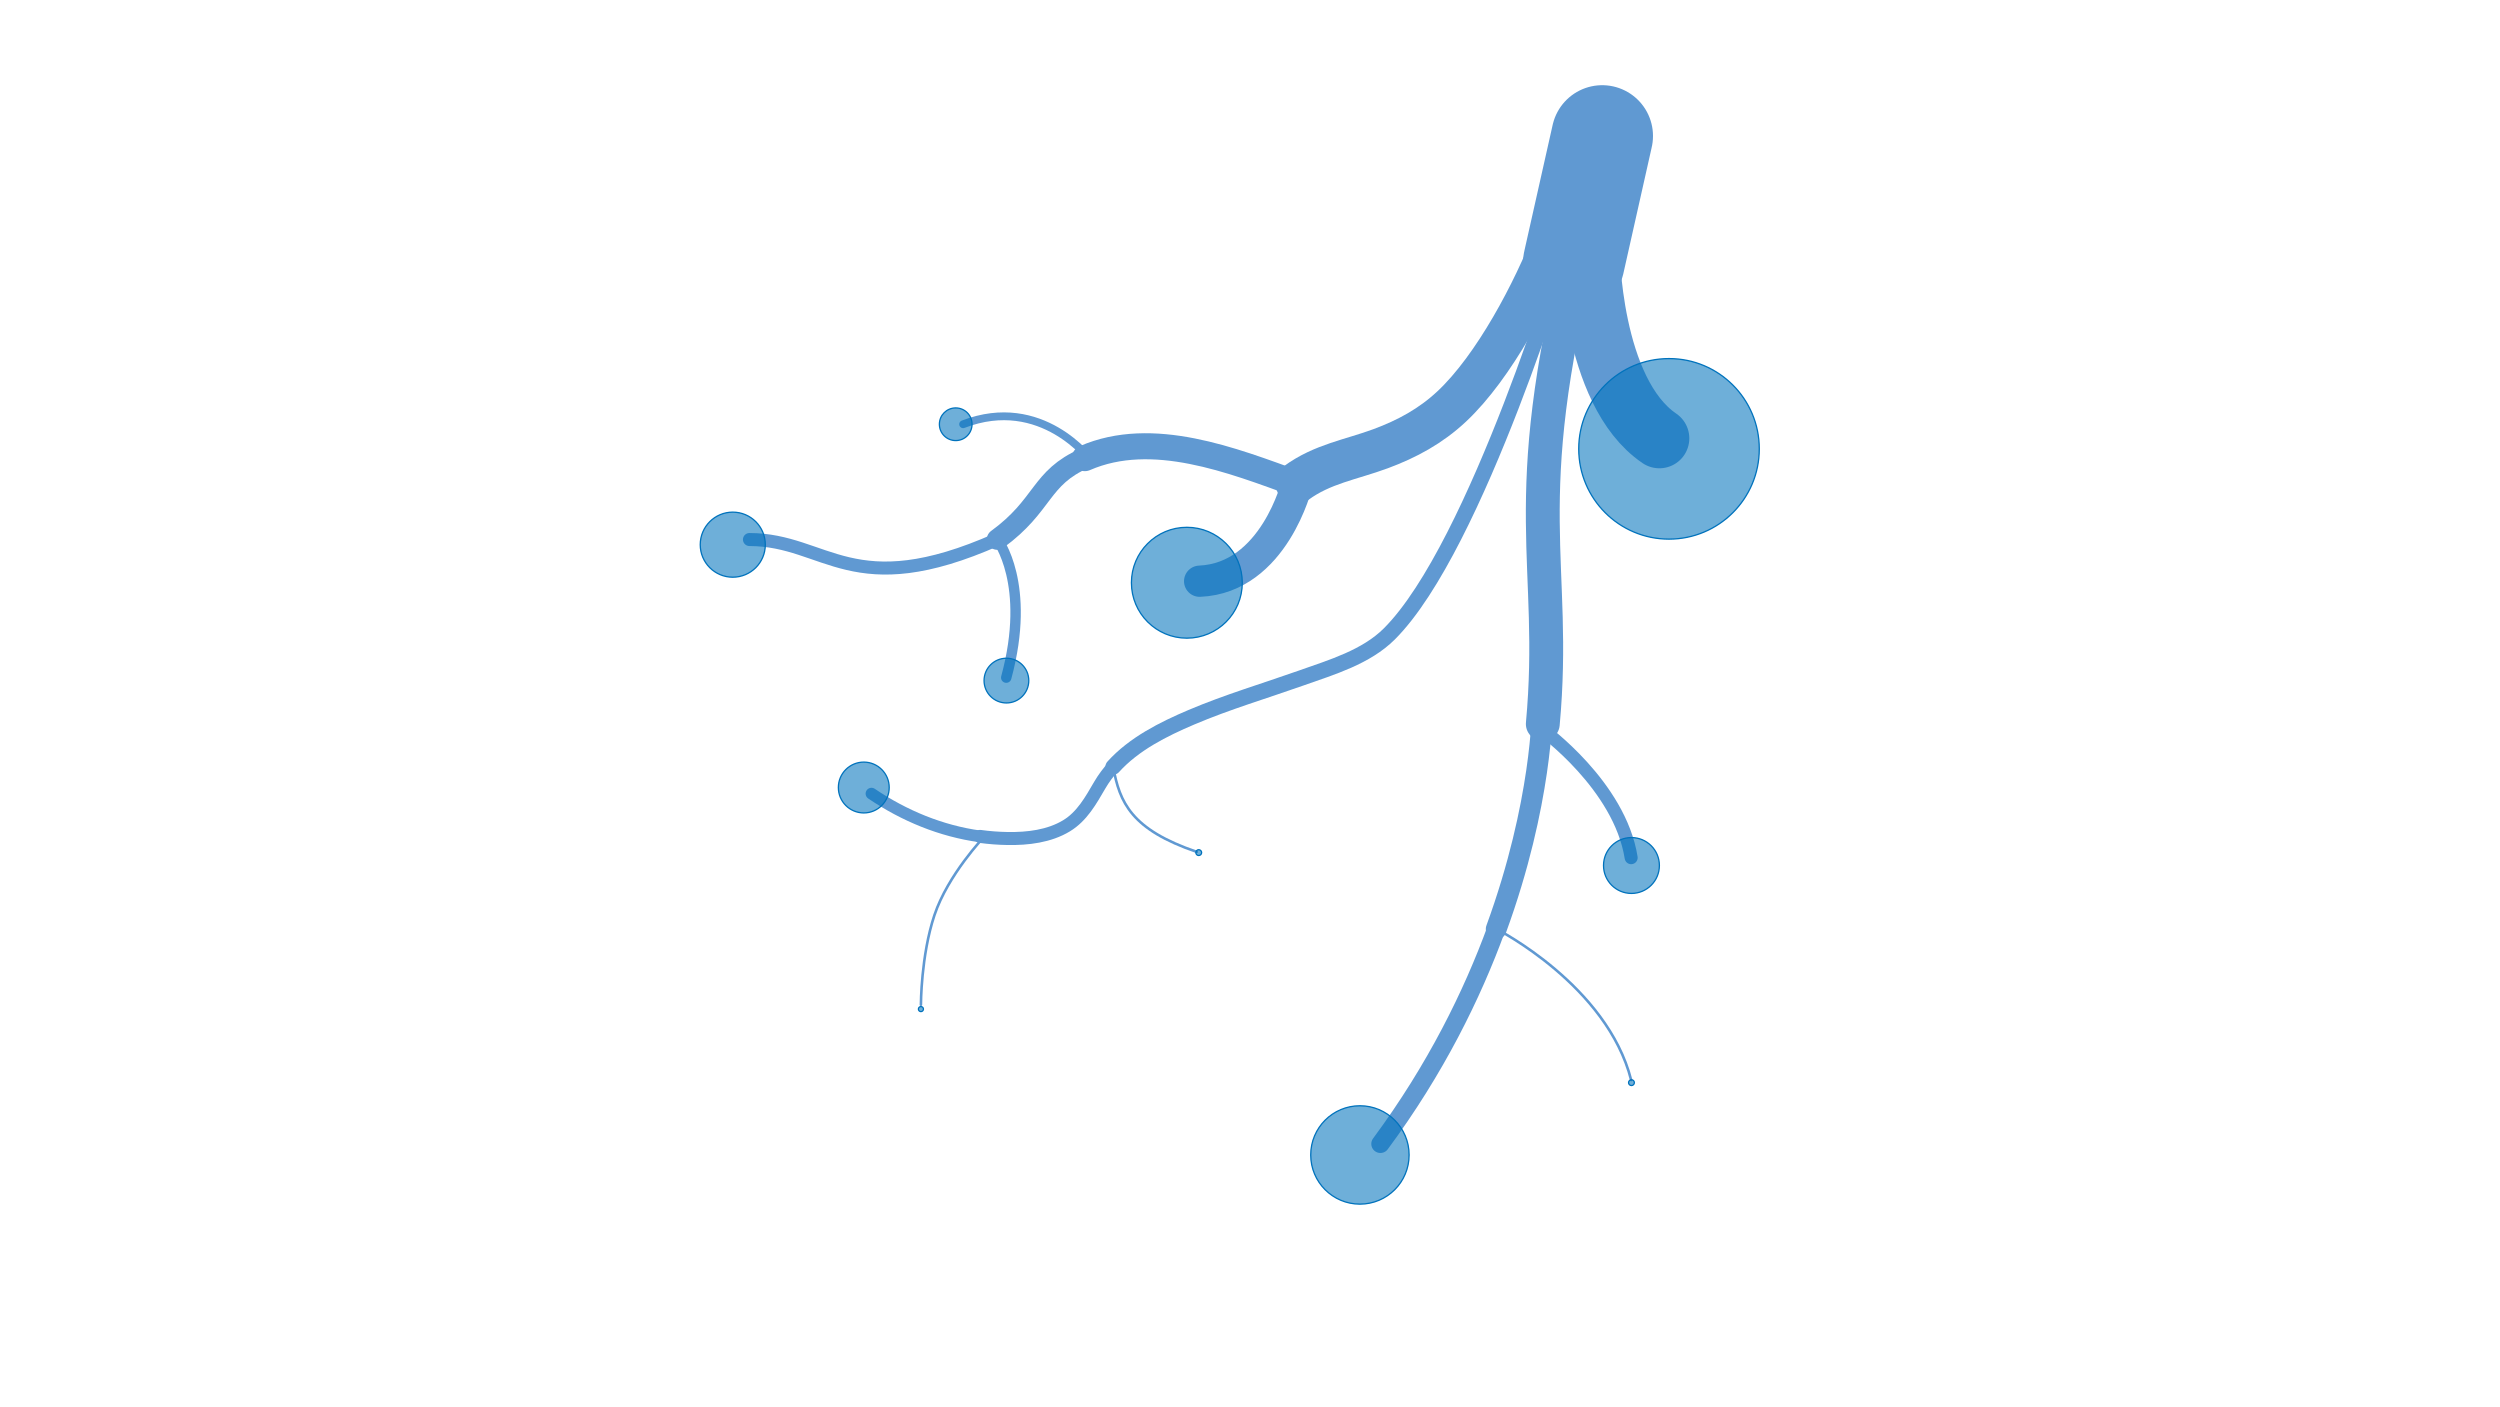
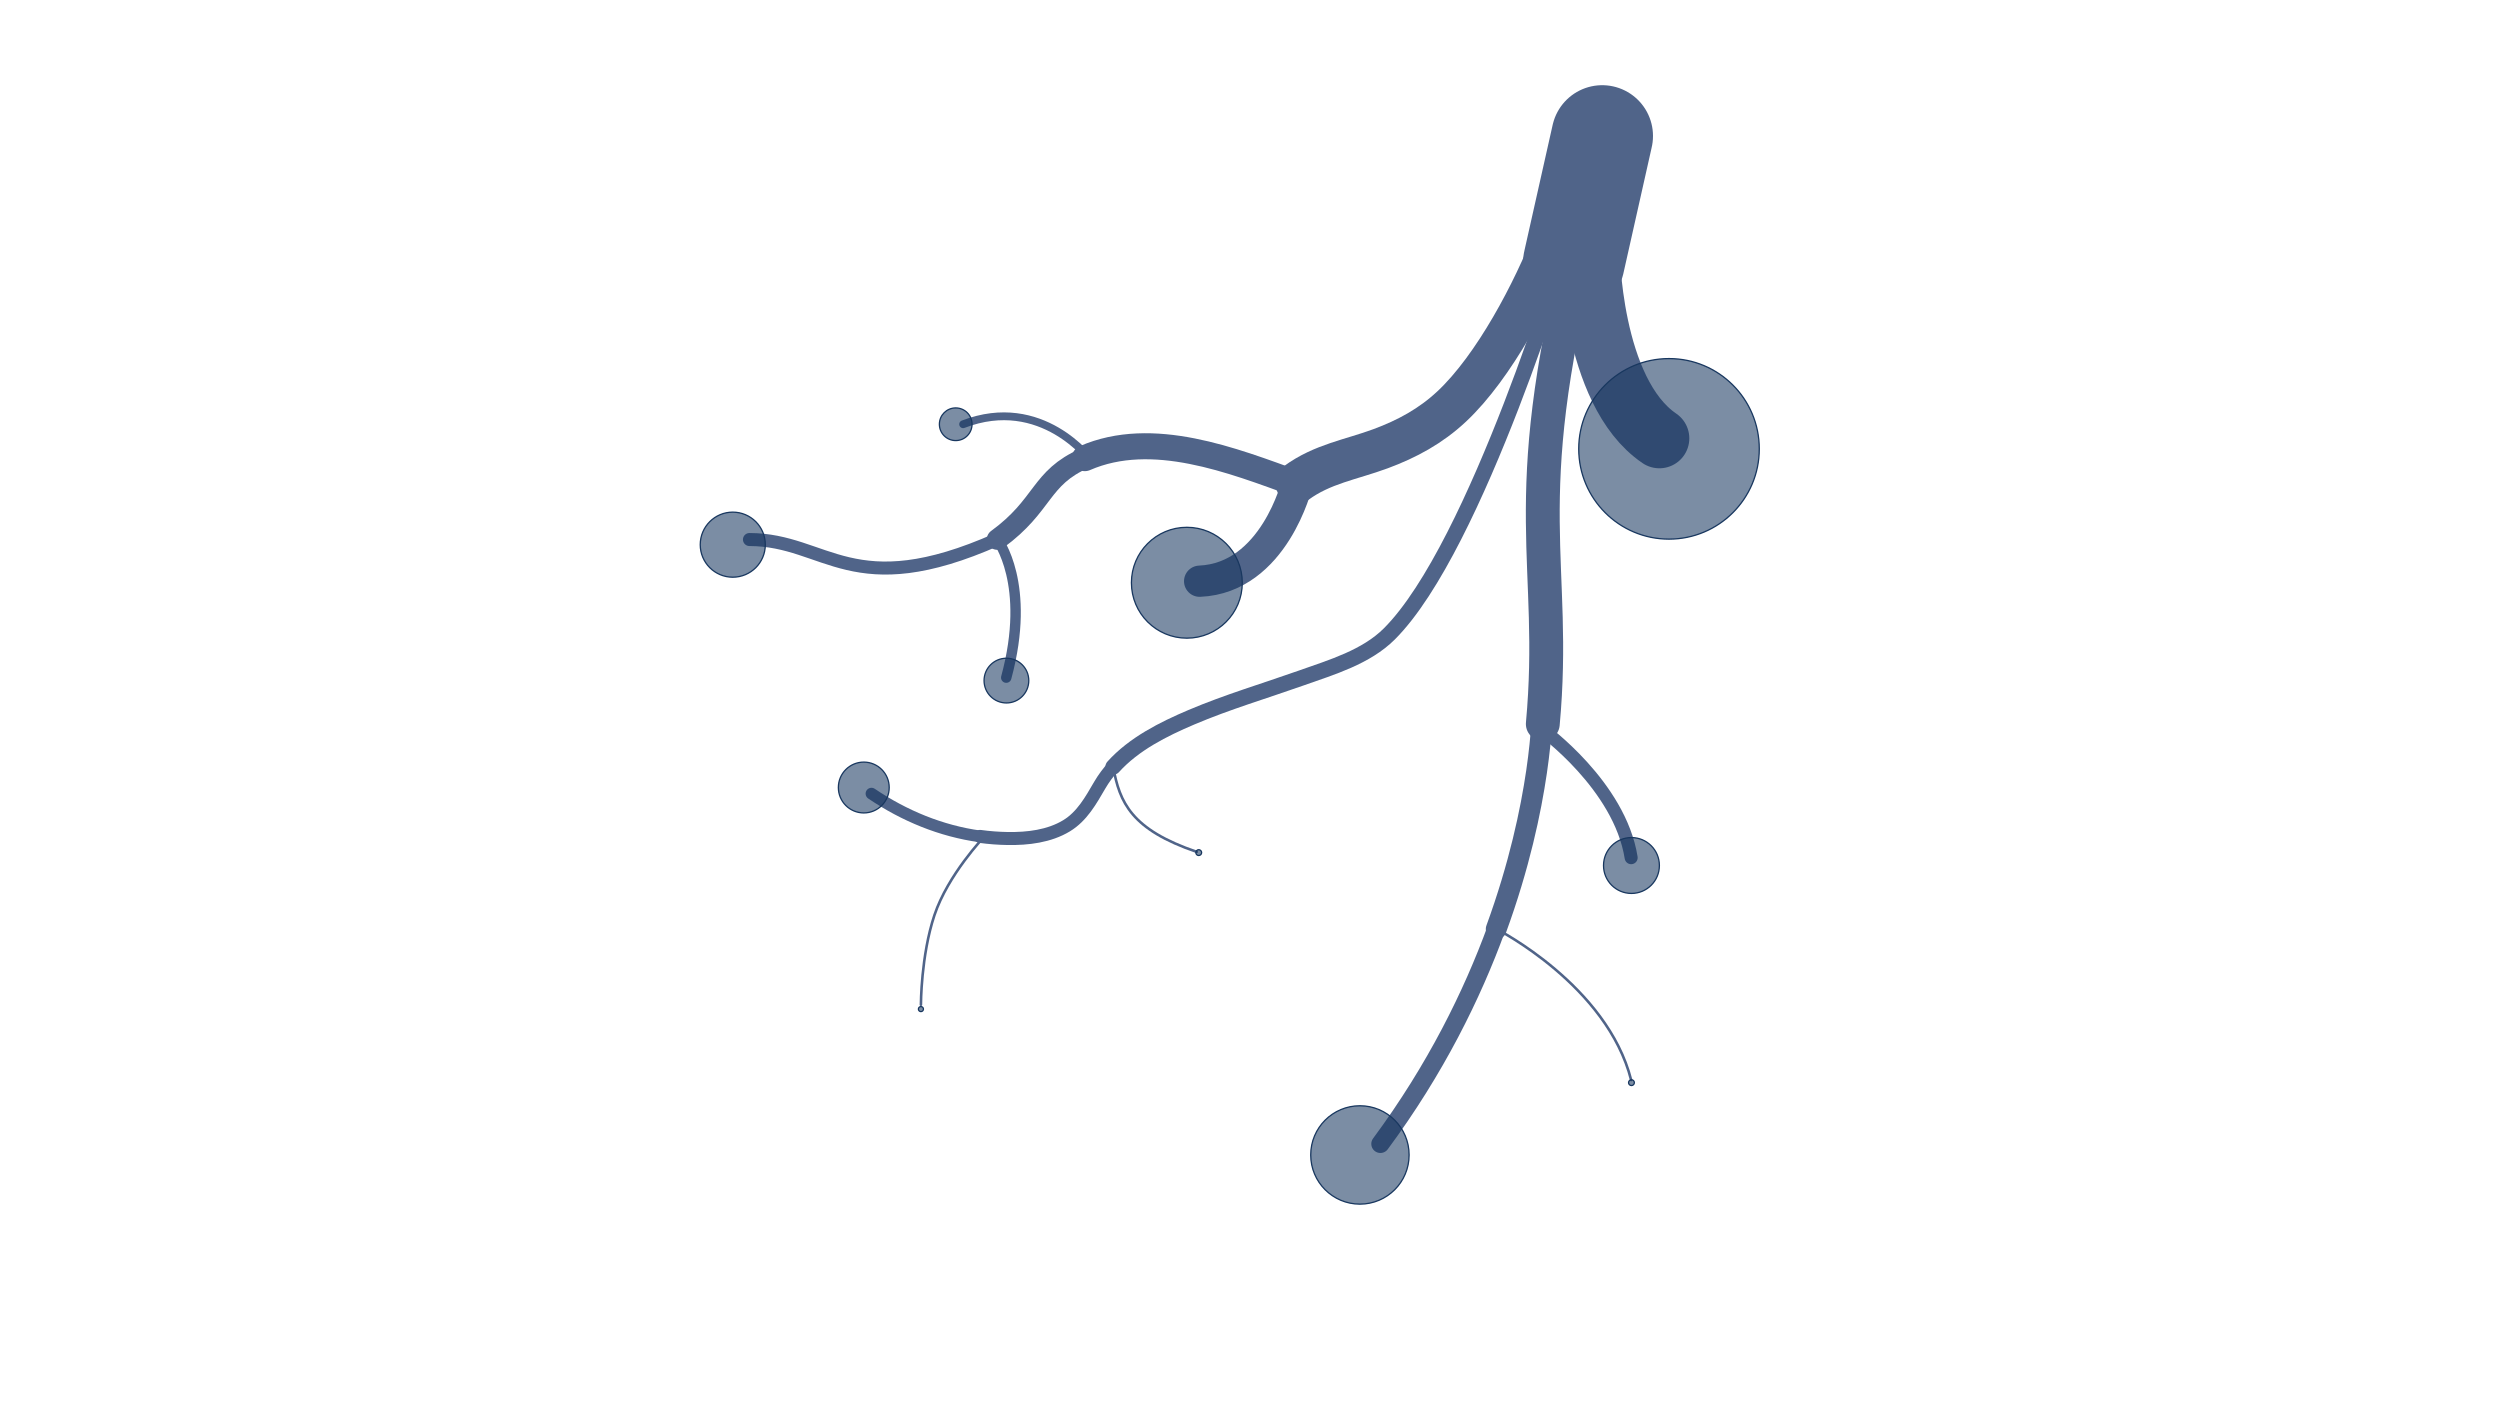
<svg xmlns="http://www.w3.org/2000/svg" version="1.2" baseProfile="tiny" id="g-returnee_movements-_960-interactions-img" x="0px" y="0px" viewBox="0 0 960 540" overflow="visible" xml:space="preserve">
  <g>
-     <line id="path-1_00000027576469690172723440000004348070507670745512_" fill="none" stroke="#6099D2" stroke-width="39" stroke-linecap="round" stroke-linejoin="round" x1="615.251" y1="52.213" x2="604.361" y2="100.695" />
-     <path id="path-19_00000181051390864328961270000011424438184101639607_" fill="none" stroke="#6099D2" stroke-width="7" stroke-linecap="round" stroke-linejoin="round" d="   M574.548,356.749c-9.203,25.165-23.196,53.739-44.474,82.497" />
-     <path id="path-7_00000123435005244637445620000002227381980329283752_" fill="none" stroke="#6099D2" stroke-width="8" stroke-linecap="round" stroke-linejoin="round" d="   M592.225,272.299c0,0,0.086,35.876-17.677,84.449" />
-     <path id="path-3_00000115475750602575761850000015006521621820292518_" fill="none" stroke="#6099D2" stroke-width="13" stroke-linecap="round" stroke-linejoin="round" d="   M607.079,94.625c-25.224,99.703-8.945,121.222-14.642,183.377" />
-     <path id="path-2_00000111157327812819977640000006235756443147762877_" fill="none" stroke="#6099D2" stroke-width="23" stroke-linecap="round" stroke-linejoin="round" d="   M610.432,95.545c0,0,0.278,54.789,26.765,72.779" />
-     <path id="path-6_00000165210258164347656550000006395491676686093246_" fill="none" stroke="#6099D2" stroke-width="5" stroke-linecap="round" stroke-linejoin="round" d="   M592.225,280.166c0,0,29.767,21.44,34.138,49.186" />
-     <path id="path-16_00000151530008814016006700000012820055098526395583_" fill="none" stroke="#6099D2" stroke-linecap="round" stroke-linejoin="round" d="   M574.819,356.848c0,0,42.319,21.523,51.543,57.891" />
-     <path id="path-13_00000031196488760757926780000009551757441383260058_" fill="none" stroke="#6099D2" stroke-width="5" stroke-linecap="round" stroke-linejoin="round" d="   M382.936,207.124c-55.648,24.72-65.455,0.113-95.146,0.056" />
-     <path id="path-4_00000137849331018775309210000013681875772765084544_" fill="none" stroke="#6099D2" stroke-width="16" stroke-linecap="round" stroke-linejoin="round" d="   M596.863,91.283c-7.953,20.611-23.117,49.583-39.449,64.839c-8.011,7.484-17.042,12.397-27.239,16.177   c-11.312,4.194-22.385,5.799-32.427,13.169" />
-     <path id="path-5_00000077288098793754054770000017966432745358803096_" fill="none" stroke="#6099D2" stroke-width="12" stroke-linecap="round" stroke-linejoin="round" d="   M498.072,185.791c0,0-8.767,36.159-37.411,37.392" />
-     <path id="path-12_00000176029836388647326330000000806429828735204279_" fill="none" stroke="#6099D2" stroke-width="4" stroke-linecap="round" stroke-linejoin="round" d="   M382.936,207.124c0,0,13.235,17.051,3.459,53.086" />
-     <path id="path-18_00000064338320935420172630000017460355943378883739_" fill="none" stroke="#6099D2" stroke-width="4.5" stroke-linecap="round" stroke-linejoin="round" d="   M376.336,321.18c-14.962-2.058-29.063-7.889-41.69-16.422" />
-     <path id="path-17_00000019641248905541181560000015181241106896294540_" fill="none" stroke="#6099D2" stroke-width="5" stroke-linecap="round" stroke-linejoin="round" d="   M427.468,294.469c-1.935,2.144-3.674,4.475-5.162,7.023c-3.424,5.865-6.767,11.976-12.75,15.608   c-6.671,4.049-14.926,5.008-22.581,4.892c-3.588-0.054-7.137-0.329-10.639-0.811" />
-     <path id="path-8_00000002371510120198474290000000212301673230850698_" fill="none" stroke="#6099D2" stroke-width="6" stroke-linecap="round" stroke-linejoin="round" d="   M601.863,93.439c0,0-34.657,116.352-68.365,149.989c-8.899,8.88-22.071,12.769-33.734,16.895   c-14.103,4.99-28.488,9.245-42.272,15.1c-10.79,4.583-22.066,10.233-30.022,19.046" />
-     <path id="path-10_00000136402683470795516140000015489483089553157014_" fill="none" stroke="#6099D2" stroke-width="3" stroke-linecap="round" stroke-linejoin="round" d="   M418.937,176.791c0,0-18.876-25.557-49.096-13.88" />
-     <path id="path-11_00000068671593072026079660000000678070434057972142_" fill="none" stroke="#6099D2" stroke-width="8" stroke-linecap="round" stroke-linejoin="round" d="   M416.566,175.926c-17.387,7.573-15.469,17.969-33.63,31.198" />
-     <path id="path-14_00000181777991915387855440000010874609368354376616_" fill="none" stroke="#6099D2" stroke-linecap="round" stroke-linejoin="round" d="   M377.877,321.376c0,0-13.879,14.515-19.061,30.063c-5.183,15.548-5.183,34.391-5.183,34.391" />
-     <path id="path-15_00000044154567449302672640000010473887593165793669_" fill="none" stroke="#6099D2" stroke-linecap="round" stroke-linejoin="round" d="   M427.468,294.469c2.441,13.766,7.013,24.081,32.076,32.648" />
-     <path id="path-9_00000044880362142635377720000006517957852164222121_" fill="none" stroke="#6099D2" stroke-width="10" stroke-linecap="round" stroke-linejoin="round" d="   M498.069,185.799c-24.776-8.976-55.513-21.194-81.503-9.873" />
-     <g id="size_00000101093342106632814010000011289611536614591152_">
-       <path id="_x3C_path_x3E__00000102529833296852210020000011413292985522795160_" fill="#0072BC" fill-opacity="0.57" stroke="#0072BC" stroke-width="0.5" stroke-miterlimit="10" d="    M-963.365,68.855c9.572,0,17.332,7.76,17.332,17.332s-7.76,17.332-17.332,17.332c-9.572,0-17.332-7.76-17.332-17.332    S-972.938,68.855-963.365,68.855L-963.365,68.855" />
-       <path id="_x3C_path_x3E__00000033339542763996313540000003947259105651074694_" fill="#0072BC" fill-opacity="0.57" stroke="#0072BC" stroke-width="0.5" stroke-miterlimit="10" d="    M-1055.939,101.25c5.877,0,10.641,4.765,10.641,10.642s-4.764,10.642-10.641,10.642c-5.877,0-10.642-4.765-10.642-10.642    S-1061.816,101.25-1055.939,101.25L-1055.939,101.25" />
-       <path id="_x3C_path_x3E__00000011740685747312173240000000716071974146851715_" fill="#0072BC" fill-opacity="0.57" stroke="#0072BC" stroke-width="0.5" stroke-miterlimit="10" d="    M-1022.711,212.316c5.216,0,9.444,4.228,9.444,9.444s-4.228,9.444-9.444,9.444s-9.444-4.228-9.444-9.444    S-1027.927,212.316-1022.711,212.316L-1022.711,212.316" />
-       <path id="_x3C_path_x3E__00000098207042003231954220000010679108911350115223_" fill="#0072BC" fill-opacity="0.57" stroke="#0072BC" stroke-width="0.5" stroke-miterlimit="10" d="    M-1143.122,98.337c3.45,0,6.246,2.797,6.246,6.246s-2.797,6.246-6.246,6.246c-3.45,0-6.246-2.797-6.246-6.246    S-1146.572,98.337-1143.122,98.337L-1143.122,98.337" />
-       <path id="_x3C_path_x3E__00000159440525306500761720000015347328950320707990_" fill="#0072BC" fill-opacity="0.57" stroke="#0072BC" stroke-width="0.5" stroke-miterlimit="10" d="    M-970.575,160.821c2.962,0,5.363,2.401,5.363,5.363s-2.401,5.363-5.363,5.363c-2.962,0-5.363-2.401-5.363-5.363    S-973.537,160.821-970.575,160.821L-970.575,160.821" />
-       <path id="_x3C_path_x3E__00000054987574662389235730000012232862865813249447_" fill="#0072BC" fill-opacity="0.57" stroke="#0072BC" stroke-width="0.5" stroke-miterlimit="10" d="    M-1117.969,146.331c2.695,0,4.88,2.185,4.88,4.88c0,2.695-2.185,4.88-4.88,4.88s-4.88-2.185-4.88-4.88    C-1122.849,148.516-1120.664,146.331-1117.969,146.331L-1117.969,146.331" />
-       <path id="_x3C_path_x3E__00000142159616418856644120000015398906661033816477_" fill="#0072BC" fill-opacity="0.57" stroke="#0072BC" stroke-width="0.5" stroke-miterlimit="10" d="    M-1090.582,126.387c2.372,0,4.294,1.923,4.294,4.294c0,2.372-1.922,4.294-4.294,4.294s-4.294-1.923-4.294-4.294    C-1094.876,128.31-1092.954,126.387-1090.582,126.387L-1090.582,126.387" />
-       <path id="_x3C_path_x3E__00000098223062140191668530000003131143457972993178_" fill="#0072BC" fill-opacity="0.57" stroke="#0072BC" stroke-width="0.5" stroke-miterlimit="10" d="    M-1100.319,78.327c1.731,0,3.135,1.404,3.135,3.135s-1.404,3.135-3.135,3.135s-3.135-1.404-3.135-3.135    S-1102.05,78.327-1100.319,78.327L-1100.319,78.327" />
-       <path id="_x3C_path_x3E__00000065041328673801321380000000560584592926239623_" fill="#0072BC" fill-opacity="0.57" stroke="#0072BC" stroke-width="0.5" stroke-miterlimit="10" d="    M-1053.658,163.15c0.308,0,0.558,0.25,0.558,0.559c0,0.308-0.25,0.559-0.558,0.559c-0.308,0-0.559-0.25-0.559-0.559    C-1054.216,163.4-1053.966,163.15-1053.658,163.15L-1053.658,163.15" />
-       <path id="_x3C_path_x3E__00000122717840682637068830000015828347938013957804_" fill="#0072BC" fill-opacity="0.57" stroke="#0072BC" stroke-width="0.5" stroke-miterlimit="10" d="    M-970.575,207.321c0.308,0,0.559,0.25,0.559,0.559c0,0.308-0.25,0.559-0.559,0.559s-0.558-0.25-0.558-0.559    C-971.134,207.571-970.884,207.321-970.575,207.321L-970.575,207.321" />
-       <path id="_x3C_path_x3E__00000163766361614316936240000011985548937226635945_" fill="#0072BC" fill-opacity="0.57" stroke="#0072BC" stroke-width="0.5" stroke-miterlimit="10" d="    M-1106.998,193.269c0.268,0,0.486,0.218,0.486,0.486s-0.218,0.486-0.486,0.486s-0.486-0.218-0.486-0.486    S-1107.267,193.269-1106.998,193.269L-1106.998,193.269" />
-       <path id="_x3C_path_x3E__00000097458242590968280780000000235343390438720665_" fill="#0072BC" fill-opacity="0.57" stroke="#0072BC" stroke-width="0.5" stroke-miterlimit="10" d="    M-279.457,100.407c13.959,0,25.276,11.316,25.276,25.276s-11.316,25.276-25.276,25.276c-13.959,0-25.276-11.316-25.276-25.276    S-293.417,100.407-279.457,100.407L-279.457,100.407" />
-       <path id="_x3C_path_x3E__00000011750132412749521190000013090948028359138988_" fill="#0072BC" fill-opacity="0.57" stroke="#0072BC" stroke-width="0.5" stroke-miterlimit="10" d="    M-414.46,147.649c8.571,0,15.519,6.948,15.519,15.519c0,8.571-6.948,15.519-15.519,15.519c-8.571,0-15.519-6.948-15.519-15.519    C-429.979,154.597-423.031,147.649-414.46,147.649L-414.46,147.649" />
-       <path id="_x3C_path_x3E__00000067920172040796606210000013209676151596453292_" fill="#0072BC" fill-opacity="0.57" stroke="#0072BC" stroke-width="0.5" stroke-miterlimit="10" d="    M-366.003,309.615c7.606,0,13.772,6.166,13.772,13.772s-6.166,13.772-13.772,13.772s-13.772-6.166-13.772-13.772    S-373.61,309.615-366.003,309.615L-366.003,309.615" />
-       <path id="_x3C_path_x3E__00000170252692347085211090000001198185660292787072_" fill="#0072BC" fill-opacity="0.57" stroke="#0072BC" stroke-width="0.5" stroke-miterlimit="10" d="    M-541.603,143.4c5.031,0,9.109,4.078,9.109,9.109c0,5.031-4.078,9.109-9.109,9.109s-9.109-4.078-9.109-9.109    C-550.712,147.478-546.633,143.4-541.603,143.4L-541.603,143.4" />
-       <path id="_x3C_path_x3E__00000023273347031833530950000005211374933894974105_" fill="#0072BC" fill-opacity="0.57" stroke="#0072BC" stroke-width="0.5" stroke-miterlimit="10" d="    M-289.972,234.52c4.32,0,7.821,3.502,7.821,7.821s-3.502,7.821-7.821,7.821s-7.821-3.502-7.821-7.821    S-294.291,234.52-289.972,234.52L-289.972,234.52" />
-       <path id="_x3C_path_x3E__00000158731253899807462090000003725389416834179494_" fill="#0072BC" fill-opacity="0.57" stroke="#0072BC" stroke-width="0.5" stroke-miterlimit="10" d="    M-504.92,213.389c3.931,0,7.117,3.186,7.117,7.117s-3.186,7.117-7.117,7.117s-7.117-3.186-7.117-7.117    S-508.851,213.389-504.92,213.389L-504.92,213.389" />
-       <path id="_x3C_path_x3E__00000000219348646130273610000008275281350429561503_" fill="#0072BC" fill-opacity="0.57" stroke="#0072BC" stroke-width="0.5" stroke-miterlimit="10" d="    M-464.982,184.306c3.459,0,6.262,2.804,6.262,6.262s-2.804,6.262-6.262,6.262s-6.262-2.804-6.262-6.262    S-468.44,184.306-464.982,184.306L-464.982,184.306" />
-       <path id="_x3C_path_x3E__00000059294220545907412720000002117127745651702198_" fill="#0072BC" fill-opacity="0.57" stroke="#0072BC" stroke-width="0.5" stroke-miterlimit="10" d="    M-479.181,114.22c2.525,0,4.572,2.047,4.572,4.572s-2.047,4.572-4.572,4.572s-4.572-2.047-4.572-4.572    S-481.706,114.22-479.181,114.22L-479.181,114.22" />
-       <path id="_x3C_path_x3E__00000014631530232132700900000017555116277793722509_" fill="#0072BC" fill-opacity="0.57" stroke="#0072BC" stroke-width="0.5" stroke-miterlimit="10" d="    M-411.134,237.916c0.45,0,0.814,0.365,0.814,0.814s-0.365,0.814-0.814,0.814s-0.814-0.365-0.814-0.814    S-411.584,237.916-411.134,237.916L-411.134,237.916" />
-       <path id="_x3C_path_x3E__00000075869921105340408560000017207603761074223288_" fill="#0072BC" fill-opacity="0.57" stroke="#0072BC" stroke-width="0.5" stroke-miterlimit="10" d="    M-289.972,302.33c0.45,0,0.814,0.365,0.814,0.814s-0.365,0.814-0.814,0.814s-0.814-0.365-0.814-0.814    S-290.422,302.33-289.972,302.33L-289.972,302.33" />
-       <path id="_x3C_path_x3E__00000027576426195996689050000015912887532402117032_" fill="#0072BC" fill-opacity="0.57" stroke="#0072BC" stroke-width="0.5" stroke-miterlimit="10" d="    M-488.922,281.839c0.392,0,0.709,0.317,0.709,0.709c0,0.392-0.317,0.709-0.709,0.709c-0.392,0-0.709-0.317-0.709-0.709    C-489.631,282.156-489.313,281.839-488.922,281.839L-488.922,281.839" />
-       <path id="_x3C_path_x3E__00000031901302505880105650000014426373999790201490_" fill="#0072BC" fill-opacity="0.57" stroke="#0072BC" stroke-width="0.5" stroke-miterlimit="10" d="    M640.899,137.698c19.144,0,34.664,15.52,34.664,34.664s-15.52,34.664-34.664,34.664s-34.664-15.52-34.664-34.664    S621.755,137.698,640.899,137.698L640.899,137.698" />
-       <path id="_x3C_path_x3E__00000176043663287299705650000002201294325286201517_" fill="#0072BC" fill-opacity="0.57" stroke="#0072BC" stroke-width="0.5" stroke-miterlimit="10" d="    M455.752,202.487c11.754,0,21.283,9.529,21.283,21.283s-9.529,21.283-21.283,21.283s-21.283-9.529-21.283-21.283    S443.998,202.487,455.752,202.487L455.752,202.487" />
-       <path id="_x3C_path_x3E__00000063614623166075266450000011840101910548064649_" fill="#0072BC" fill-opacity="0.57" stroke="#0072BC" stroke-width="0.5" stroke-miterlimit="10" d="    M522.207,424.612c10.431,0,18.888,8.456,18.888,18.888s-8.456,18.888-18.888,18.888c-10.431,0-18.888-8.456-18.888-18.888    S511.775,424.612,522.207,424.612L522.207,424.612" />
-       <path id="_x3C_path_x3E__00000098180618215571205650000000652802636615211950_" fill="#0072BC" fill-opacity="0.57" stroke="#0072BC" stroke-width="0.5" stroke-miterlimit="10" d="    M281.385,196.66c6.899,0,12.492,5.593,12.492,12.492s-5.593,12.492-12.492,12.492c-6.899,0-12.492-5.593-12.492-12.492    S274.486,196.66,281.385,196.66L281.385,196.66" />
-       <path id="_x3C_path_x3E__00000104707315816669307250000017664054420253196952_" fill="#0072BC" fill-opacity="0.57" stroke="#0072BC" stroke-width="0.5" stroke-miterlimit="10" d="    M626.479,321.625c5.924,0,10.726,4.802,10.726,10.726c0,5.924-4.802,10.726-10.726,10.726s-10.726-4.802-10.726-10.726    C615.753,326.427,620.555,321.625,626.479,321.625L626.479,321.625" />
-       <path id="_x3C_path_x3E__00000180349937140698925510000007486029154514652807_" fill="#0072BC" fill-opacity="0.57" stroke="#0072BC" stroke-width="0.5" stroke-miterlimit="10" d="    M331.693,292.645c5.391,0,9.761,4.37,9.761,9.761s-4.37,9.761-9.761,9.761c-5.391,0-9.761-4.37-9.761-9.761    S326.302,292.645,331.693,292.645L331.693,292.645" />
-       <path id="_x3C_path_x3E__00000124133908713296916290000003212525967014998145_" fill="#0072BC" fill-opacity="0.57" stroke="#0072BC" stroke-width="0.5" stroke-miterlimit="10" d="    M386.465,252.759c4.743,0,8.588,3.845,8.588,8.588s-3.845,8.588-8.588,8.588s-8.588-3.845-8.588-8.588    S381.722,252.759,386.465,252.759L386.465,252.759" />
-       <path id="_x3C_path_x3E__00000148621581228794142310000003448431826050286521_" fill="#0072BC" fill-opacity="0.57" stroke="#0072BC" stroke-width="0.5" stroke-miterlimit="10" d="    M366.993,156.642c3.463,0,6.27,2.807,6.27,6.27c0,3.463-2.807,6.27-6.27,6.27c-3.463,0-6.27-2.807-6.27-6.27    C360.723,159.449,363.53,156.642,366.993,156.642L366.993,156.642" />
-       <path id="_x3C_path_x3E__00000114072231959472058980000003716488831481769131_" fill="#0072BC" fill-opacity="0.57" stroke="#0072BC" stroke-width="0.5" stroke-miterlimit="10" d="    M460.314,326.282c0.617,0,1.117,0.5,1.117,1.117c0,0.617-0.5,1.117-1.117,1.117s-1.117-0.5-1.117-1.117    C459.197,326.783,459.697,326.282,460.314,326.282L460.314,326.282" />
-       <path id="_x3C_path_x3E__00000008124782291653253470000000244466978364214925_" fill="#0072BC" fill-opacity="0.57" stroke="#0072BC" stroke-width="0.5" stroke-miterlimit="10" d="    M626.479,414.621c0.617,0,1.117,0.5,1.117,1.117s-0.5,1.117-1.117,1.117c-0.617,0-1.117-0.5-1.117-1.117    S625.862,414.621,626.479,414.621L626.479,414.621" />
-       <path id="_x3C_path_x3E__00000073721538792195191920000015192166282640994739_" fill="#0072BC" fill-opacity="0.57" stroke="#0072BC" stroke-width="0.5" stroke-miterlimit="10" d="    M353.633,386.519c0.537,0,0.972,0.435,0.972,0.972s-0.435,0.972-0.972,0.972s-0.972-0.435-0.972-0.972    S353.096,386.519,353.633,386.519L353.633,386.519" />
+     <line id="path-1_00000017488876784669551060000007249669382186866099_" fill="none" stroke="#506489" stroke-width="39" stroke-linecap="round" stroke-linejoin="round" x1="615.251" y1="52.213" x2="604.361" y2="100.695" />
+     <path id="path-19_00000082327538296816092870000004093580489285347509_" fill="none" stroke="#506489" stroke-width="7" stroke-linecap="round" stroke-linejoin="round" d="   M574.548,356.749c-9.203,25.165-23.196,53.739-44.474,82.497" />
+     <path id="path-7_00000009559867472801696050000004102548382363622325_" fill="none" stroke="#506489" stroke-width="8" stroke-linecap="round" stroke-linejoin="round" d="   M592.225,272.299c0,0,0.086,35.876-17.677,84.449" />
+     <path id="path-3_00000070840226630748300120000017892405043781158286_" fill="none" stroke="#506489" stroke-width="13" stroke-linecap="round" stroke-linejoin="round" d="   M607.079,94.625c-25.224,99.703-8.945,121.222-14.642,183.377" />
+     <path id="path-2_00000159436619321629356480000004792560348181021628_" fill="none" stroke="#506489" stroke-width="23" stroke-linecap="round" stroke-linejoin="round" d="   M610.432,95.545c0,0,0.278,54.789,26.765,72.779" />
+     <path id="path-6_00000121975552956343328370000015824299205977521056_" fill="none" stroke="#506489" stroke-width="5" stroke-linecap="round" stroke-linejoin="round" d="   M592.225,280.166c0,0,29.767,21.44,34.138,49.186" />
+     <path id="path-16_00000046304492781831530580000015063457793848245933_" fill="none" stroke="#506489" stroke-linecap="round" stroke-linejoin="round" d="   M574.819,356.848c0,0,42.319,21.523,51.543,57.891" />
+     <path id="path-13_00000071528226585160700310000013413942222084588210_" fill="none" stroke="#506489" stroke-width="5" stroke-linecap="round" stroke-linejoin="round" d="   M382.936,207.124c-55.648,24.72-65.455,0.113-95.146,0.056" />
+     <path id="path-4_00000028294844857369376110000003500896343635157409_" fill="none" stroke="#506489" stroke-width="16" stroke-linecap="round" stroke-linejoin="round" d="   M596.863,91.283c-7.953,20.611-23.117,49.583-39.449,64.839c-8.011,7.484-17.042,12.397-27.239,16.177   c-11.312,4.194-22.385,5.799-32.427,13.169" />
+     <path id="path-5_00000047054808361492983110000010158129355392305840_" fill="none" stroke="#506489" stroke-width="12" stroke-linecap="round" stroke-linejoin="round" d="   M498.072,185.791c0,0-8.767,36.159-37.411,37.392" />
+     <path id="path-12_00000106131408591443814840000010548573544354650244_" fill="none" stroke="#506489" stroke-width="4" stroke-linecap="round" stroke-linejoin="round" d="   M382.936,207.124c0,0,13.235,17.051,3.459,53.086" />
+     <path id="path-18_00000182528020817428948820000015690212603140441786_" fill="none" stroke="#506489" stroke-width="4.5" stroke-linecap="round" stroke-linejoin="round" d="   M376.336,321.18c-14.962-2.058-29.063-7.889-41.69-16.422" />
+     <path id="path-17_00000124847914822737629800000013853637323695660419_" fill="none" stroke="#506489" stroke-width="5" stroke-linecap="round" stroke-linejoin="round" d="   M427.468,294.469c-1.935,2.144-3.674,4.475-5.162,7.023c-3.424,5.865-6.767,11.976-12.75,15.608   c-6.671,4.049-14.926,5.008-22.581,4.892c-3.588-0.054-7.137-0.329-10.639-0.811" />
+     <path id="path-8_00000013193175068045761440000017198272428171370624_" fill="none" stroke="#506489" stroke-width="6" stroke-linecap="round" stroke-linejoin="round" d="   M601.863,93.439c0,0-34.657,116.352-68.365,149.989c-8.899,8.88-22.071,12.769-33.734,16.895   c-14.103,4.99-28.488,9.245-42.272,15.1c-10.79,4.583-22.066,10.233-30.022,19.046" />
+     <path id="path-10_00000102519926475024734600000001583820673182270854_" fill="none" stroke="#506489" stroke-width="3" stroke-linecap="round" stroke-linejoin="round" d="   M418.937,176.791c0,0-18.876-25.557-49.096-13.88" />
+     <path id="path-11_00000131355737644067496040000017900166949828180885_" fill="none" stroke="#506489" stroke-width="8" stroke-linecap="round" stroke-linejoin="round" d="   M416.566,175.926c-17.387,7.573-15.469,17.969-33.63,31.198" />
+     <path id="path-14_00000068636458813194782970000017774316682578263227_" fill="none" stroke="#506489" stroke-linecap="round" stroke-linejoin="round" d="   M377.877,321.376c0,0-13.879,14.515-19.061,30.063c-5.183,15.548-5.183,34.391-5.183,34.391" />
+     <path id="path-15_00000070108469605858962060000011842641209902667687_" fill="none" stroke="#506489" stroke-linecap="round" stroke-linejoin="round" d="   M427.468,294.469c2.441,13.766,7.013,24.081,32.076,32.648" />
+     <path id="path-9_00000157289557556010928050000011939368311474172061_" fill="none" stroke="#506489" stroke-width="10" stroke-linecap="round" stroke-linejoin="round" d="   M498.069,185.799c-24.776-8.976-55.513-21.194-81.503-9.873" />
+     <g id="size_00000077311163936856856210000006028115297120595890_">
+       <path id="_x3C_path_x3E__00000167372410982287427580000002521730540931427262_" fill="#18375F" fill-opacity="0.57" stroke="#18375F" stroke-width="0.3" stroke-miterlimit="10" d="    M-963.365,68.855c9.572,0,17.332,7.76,17.332,17.332s-7.76,17.332-17.332,17.332c-9.572,0-17.332-7.76-17.332-17.332    S-972.938,68.855-963.365,68.855L-963.365,68.855" />
+       <path id="_x3C_path_x3E__00000000188684761440810960000006953796341744628904_" fill="#18375F" fill-opacity="0.57" stroke="#18375F" stroke-width="0.3" stroke-miterlimit="10" d="    M-1055.939,101.25c5.877,0,10.641,4.765,10.641,10.642s-4.764,10.642-10.641,10.642c-5.877,0-10.642-4.765-10.642-10.642    S-1061.816,101.25-1055.939,101.25L-1055.939,101.25" />
+       <path id="_x3C_path_x3E__00000068656357676993463170000001207472405115711419_" fill="#18375F" fill-opacity="0.57" stroke="#18375F" stroke-width="0.3" stroke-miterlimit="10" d="    M-1022.711,212.316c5.216,0,9.444,4.228,9.444,9.444s-4.228,9.444-9.444,9.444s-9.444-4.228-9.444-9.444    S-1027.927,212.316-1022.711,212.316L-1022.711,212.316" />
+       <path id="_x3C_path_x3E__00000150784248103450835130000009418551818814598832_" fill="#18375F" fill-opacity="0.57" stroke="#18375F" stroke-width="0.3" stroke-miterlimit="10" d="    M-1143.122,98.337c3.45,0,6.246,2.797,6.246,6.246s-2.797,6.246-6.246,6.246c-3.45,0-6.246-2.797-6.246-6.246    S-1146.572,98.337-1143.122,98.337L-1143.122,98.337" />
+       <path id="_x3C_path_x3E__00000107590005255683518460000002123049990888169889_" fill="#18375F" fill-opacity="0.57" stroke="#18375F" stroke-width="0.3" stroke-miterlimit="10" d="    M-970.575,160.821c2.962,0,5.363,2.401,5.363,5.363s-2.401,5.363-5.363,5.363c-2.962,0-5.363-2.401-5.363-5.363    S-973.537,160.821-970.575,160.821L-970.575,160.821" />
+       <path id="_x3C_path_x3E__00000008864281923614411640000010931590795388169391_" fill="#18375F" fill-opacity="0.57" stroke="#18375F" stroke-width="0.3" stroke-miterlimit="10" d="    M-1117.969,146.331c2.695,0,4.88,2.185,4.88,4.88c0,2.695-2.185,4.88-4.88,4.88s-4.88-2.185-4.88-4.88    C-1122.849,148.516-1120.664,146.331-1117.969,146.331L-1117.969,146.331" />
+       <path id="_x3C_path_x3E__00000011004928067375036560000005222137288877027719_" fill="#18375F" fill-opacity="0.57" stroke="#18375F" stroke-width="0.3" stroke-miterlimit="10" d="    M-1090.582,126.387c2.372,0,4.294,1.923,4.294,4.294c0,2.372-1.922,4.294-4.294,4.294s-4.294-1.923-4.294-4.294    C-1094.876,128.31-1092.954,126.387-1090.582,126.387L-1090.582,126.387" />
+       <path id="_x3C_path_x3E__00000116231640012288563060000010180117204070371972_" fill="#18375F" fill-opacity="0.57" stroke="#18375F" stroke-width="0.3" stroke-miterlimit="10" d="    M-1100.319,78.327c1.731,0,3.135,1.404,3.135,3.135s-1.404,3.135-3.135,3.135s-3.135-1.404-3.135-3.135    S-1102.05,78.327-1100.319,78.327L-1100.319,78.327" />
+       <path id="_x3C_path_x3E__00000160171482731433308980000000888199139211814272_" fill="#18375F" fill-opacity="0.57" stroke="#18375F" stroke-width="0.5" stroke-miterlimit="10" d="    M-1053.658,163.15c0.308,0,0.558,0.25,0.558,0.559c0,0.308-0.25,0.559-0.558,0.559c-0.308,0-0.559-0.25-0.559-0.559    C-1054.216,163.4-1053.966,163.15-1053.658,163.15L-1053.658,163.15" />
+       <path id="_x3C_path_x3E__00000176034635707608985800000012143913908349756060_" fill="#18375F" fill-opacity="0.57" stroke="#18375F" stroke-width="0.5" stroke-miterlimit="10" d="    M-970.575,207.321c0.308,0,0.559,0.25,0.559,0.559c0,0.308-0.25,0.559-0.559,0.559s-0.558-0.25-0.558-0.559    C-971.134,207.571-970.884,207.321-970.575,207.321L-970.575,207.321" />
+       <path id="_x3C_path_x3E__00000098195059873488058470000016372039812699273919_" fill="#18375F" fill-opacity="0.57" stroke="#18375F" stroke-width="0.5" stroke-miterlimit="10" d="    M-1106.998,193.269c0.268,0,0.486,0.218,0.486,0.486s-0.218,0.486-0.486,0.486s-0.486-0.218-0.486-0.486    S-1107.267,193.269-1106.998,193.269L-1106.998,193.269" />
+       <path id="_x3C_path_x3E__00000170265441101671934370000012703582436939115935_" fill="#18375F" fill-opacity="0.57" stroke="#18375F" stroke-width="0.5" stroke-miterlimit="10" d="    M-279.457,100.407c13.959,0,25.276,11.316,25.276,25.276s-11.316,25.276-25.276,25.276c-13.959,0-25.276-11.316-25.276-25.276    S-293.417,100.407-279.457,100.407L-279.457,100.407" />
+       <path id="_x3C_path_x3E__00000011028152862363761530000011520212551601927837_" fill="#18375F" fill-opacity="0.57" stroke="#18375F" stroke-width="0.5" stroke-miterlimit="10" d="    M-414.46,147.649c8.571,0,15.519,6.948,15.519,15.519c0,8.571-6.948,15.519-15.519,15.519c-8.571,0-15.519-6.948-15.519-15.519    C-429.979,154.597-423.031,147.649-414.46,147.649L-414.46,147.649" />
+       <path id="_x3C_path_x3E__00000134252244134741501280000016601117583276271536_" fill="#18375F" fill-opacity="0.57" stroke="#18375F" stroke-width="0.5" stroke-miterlimit="10" d="    M-366.003,309.615c7.606,0,13.772,6.166,13.772,13.772s-6.166,13.772-13.772,13.772s-13.772-6.166-13.772-13.772    S-373.61,309.615-366.003,309.615L-366.003,309.615" />
+       <path id="_x3C_path_x3E__00000181063981267954803340000001570131207602115755_" fill="#18375F" fill-opacity="0.57" stroke="#18375F" stroke-width="0.5" stroke-miterlimit="10" d="    M-541.603,143.4c5.031,0,9.109,4.078,9.109,9.109c0,5.031-4.078,9.109-9.109,9.109s-9.109-4.078-9.109-9.109    C-550.712,147.478-546.633,143.4-541.603,143.4L-541.603,143.4" />
+       <path id="_x3C_path_x3E__00000137818688465094811460000001109837459330004926_" fill="#18375F" fill-opacity="0.57" stroke="#18375F" stroke-width="0.5" stroke-miterlimit="10" d="    M-289.972,234.52c4.32,0,7.821,3.502,7.821,7.821s-3.502,7.821-7.821,7.821s-7.821-3.502-7.821-7.821    S-294.291,234.52-289.972,234.52L-289.972,234.52" />
+       <path id="_x3C_path_x3E__00000011749825883609233300000009551794303613713326_" fill="#18375F" fill-opacity="0.57" stroke="#18375F" stroke-width="0.5" stroke-miterlimit="10" d="    M-504.92,213.389c3.931,0,7.117,3.186,7.117,7.117s-3.186,7.117-7.117,7.117s-7.117-3.186-7.117-7.117    S-508.851,213.389-504.92,213.389L-504.92,213.389" />
+       <path id="_x3C_path_x3E__00000139276916790705063560000015630664129199100070_" fill="#18375F" fill-opacity="0.57" stroke="#18375F" stroke-width="0.5" stroke-miterlimit="10" d="    M-464.982,184.306c3.459,0,6.262,2.804,6.262,6.262s-2.804,6.262-6.262,6.262s-6.262-2.804-6.262-6.262    S-468.44,184.306-464.982,184.306L-464.982,184.306" />
+       <path id="_x3C_path_x3E__00000005256844707490908510000011152484210691096205_" fill="#18375F" fill-opacity="0.57" stroke="#18375F" stroke-width="0.5" stroke-miterlimit="10" d="    M-479.181,114.22c2.525,0,4.572,2.047,4.572,4.572s-2.047,4.572-4.572,4.572s-4.572-2.047-4.572-4.572    S-481.706,114.22-479.181,114.22L-479.181,114.22" />
+       <path id="_x3C_path_x3E__00000085241716873041379080000005523896412349651894_" fill="#18375F" fill-opacity="0.57" stroke="#18375F" stroke-width="0.5" stroke-miterlimit="10" d="    M-411.134,237.916c0.45,0,0.814,0.365,0.814,0.814s-0.365,0.814-0.814,0.814s-0.814-0.365-0.814-0.814    S-411.584,237.916-411.134,237.916L-411.134,237.916" />
+       <path id="_x3C_path_x3E__00000134964620542705933700000006393927482935478703_" fill="#18375F" fill-opacity="0.57" stroke="#18375F" stroke-width="0.5" stroke-miterlimit="10" d="    M-289.972,302.33c0.45,0,0.814,0.365,0.814,0.814s-0.365,0.814-0.814,0.814s-0.814-0.365-0.814-0.814    S-290.422,302.33-289.972,302.33L-289.972,302.33" />
+       <path id="_x3C_path_x3E__00000011014773434225326340000000009551403065567878_" fill="#18375F" fill-opacity="0.57" stroke="#18375F" stroke-width="0.5" stroke-miterlimit="10" d="    M-488.922,281.839c0.392,0,0.709,0.317,0.709,0.709c0,0.392-0.317,0.709-0.709,0.709c-0.392,0-0.709-0.317-0.709-0.709    C-489.631,282.156-489.313,281.839-488.922,281.839L-488.922,281.839" />
+       <path id="_x3C_path_x3E__00000079485306373721268680000008733823978483982243_" fill="#18375F" fill-opacity="0.57" stroke="#18375F" stroke-width="0.5" stroke-miterlimit="10" d="    M640.899,137.698c19.144,0,34.664,15.52,34.664,34.664s-15.52,34.664-34.664,34.664s-34.664-15.52-34.664-34.664    S621.755,137.698,640.899,137.698L640.899,137.698" />
+       <path id="_x3C_path_x3E__00000088817771848595355940000017480697860527695547_" fill="#18375F" fill-opacity="0.57" stroke="#18375F" stroke-width="0.5" stroke-miterlimit="10" d="    M455.752,202.487c11.754,0,21.283,9.529,21.283,21.283s-9.529,21.283-21.283,21.283s-21.283-9.529-21.283-21.283    S443.998,202.487,455.752,202.487L455.752,202.487" />
+       <path id="_x3C_path_x3E__00000162337900117483693970000017873509797799878286_" fill="#18375F" fill-opacity="0.57" stroke="#18375F" stroke-width="0.5" stroke-miterlimit="10" d="    M522.207,424.612c10.431,0,18.888,8.456,18.888,18.888s-8.456,18.888-18.888,18.888c-10.431,0-18.888-8.456-18.888-18.888    S511.775,424.612,522.207,424.612L522.207,424.612" />
+       <path id="_x3C_path_x3E__00000115505608363514767340000013705046446735611817_" fill="#18375F" fill-opacity="0.57" stroke="#18375F" stroke-width="0.5" stroke-miterlimit="10" d="    M281.385,196.66c6.899,0,12.492,5.593,12.492,12.492s-5.593,12.492-12.492,12.492c-6.899,0-12.492-5.593-12.492-12.492    S274.486,196.66,281.385,196.66L281.385,196.66" />
+       <path id="_x3C_path_x3E__00000016764253928800696360000009505725607298898351_" fill="#18375F" fill-opacity="0.57" stroke="#18375F" stroke-width="0.5" stroke-miterlimit="10" d="    M626.479,321.625c5.924,0,10.726,4.802,10.726,10.726c0,5.924-4.802,10.726-10.726,10.726s-10.726-4.802-10.726-10.726    C615.753,326.427,620.555,321.625,626.479,321.625L626.479,321.625" />
+       <path id="_x3C_path_x3E__00000000936095269199322710000015917290474118204840_" fill="#18375F" fill-opacity="0.57" stroke="#18375F" stroke-width="0.5" stroke-miterlimit="10" d="    M331.693,292.645c5.391,0,9.761,4.37,9.761,9.761s-4.37,9.761-9.761,9.761c-5.391,0-9.761-4.37-9.761-9.761    S326.302,292.645,331.693,292.645L331.693,292.645" />
+       <path id="_x3C_path_x3E__00000070098168384621284220000012332264477711043250_" fill="#18375F" fill-opacity="0.57" stroke="#18375F" stroke-width="0.5" stroke-miterlimit="10" d="    M386.465,252.759c4.743,0,8.588,3.845,8.588,8.588s-3.845,8.588-8.588,8.588s-8.588-3.845-8.588-8.588    S381.722,252.759,386.465,252.759L386.465,252.759" />
+       <path id="_x3C_path_x3E__00000052089046354207368470000015451025942745172113_" fill="#18375F" fill-opacity="0.57" stroke="#18375F" stroke-width="0.5" stroke-miterlimit="10" d="    M366.993,156.642c3.463,0,6.27,2.807,6.27,6.27c0,3.463-2.807,6.27-6.27,6.27c-3.463,0-6.27-2.807-6.27-6.27    C360.723,159.449,363.53,156.642,366.993,156.642L366.993,156.642" />
+       <path id="_x3C_path_x3E__00000155142391589038080950000008548846782266759335_" fill="#18375F" fill-opacity="0.57" stroke="#18375F" stroke-width="0.5" stroke-miterlimit="10" d="    M460.314,326.282c0.617,0,1.117,0.5,1.117,1.117c0,0.617-0.5,1.117-1.117,1.117s-1.117-0.5-1.117-1.117    C459.197,326.783,459.697,326.282,460.314,326.282L460.314,326.282" />
+       <path id="_x3C_path_x3E__00000105402352016948204410000018018289180051402170_" fill="#18375F" fill-opacity="0.57" stroke="#18375F" stroke-width="0.5" stroke-miterlimit="10" d="    M626.479,414.621c0.617,0,1.117,0.5,1.117,1.117s-0.5,1.117-1.117,1.117c-0.617,0-1.117-0.5-1.117-1.117    S625.862,414.621,626.479,414.621L626.479,414.621" />
+       <path id="_x3C_path_x3E__00000091699632280904804420000008581015013903852419_" fill="#18375F" fill-opacity="0.57" stroke="#18375F" stroke-width="0.5" stroke-miterlimit="10" d="    M353.633,386.519c0.537,0,0.972,0.435,0.972,0.972s-0.435,0.972-0.972,0.972s-0.972-0.435-0.972-0.972    S353.096,386.519,353.633,386.519L353.633,386.519" />
    </g>
  </g>
  <style>
#g-returnee_movements-_960-interactions-img rect, #g-returnee_movements-_960-interactions-img circle, #g-returnee_movements-_960-interactions-img path, #g-returnee_movements-_960-interactions-img line, #g-returnee_movements-_960-interactions-img polyline { vector-effect: non-scaling-stroke; }
</style>
</svg>
